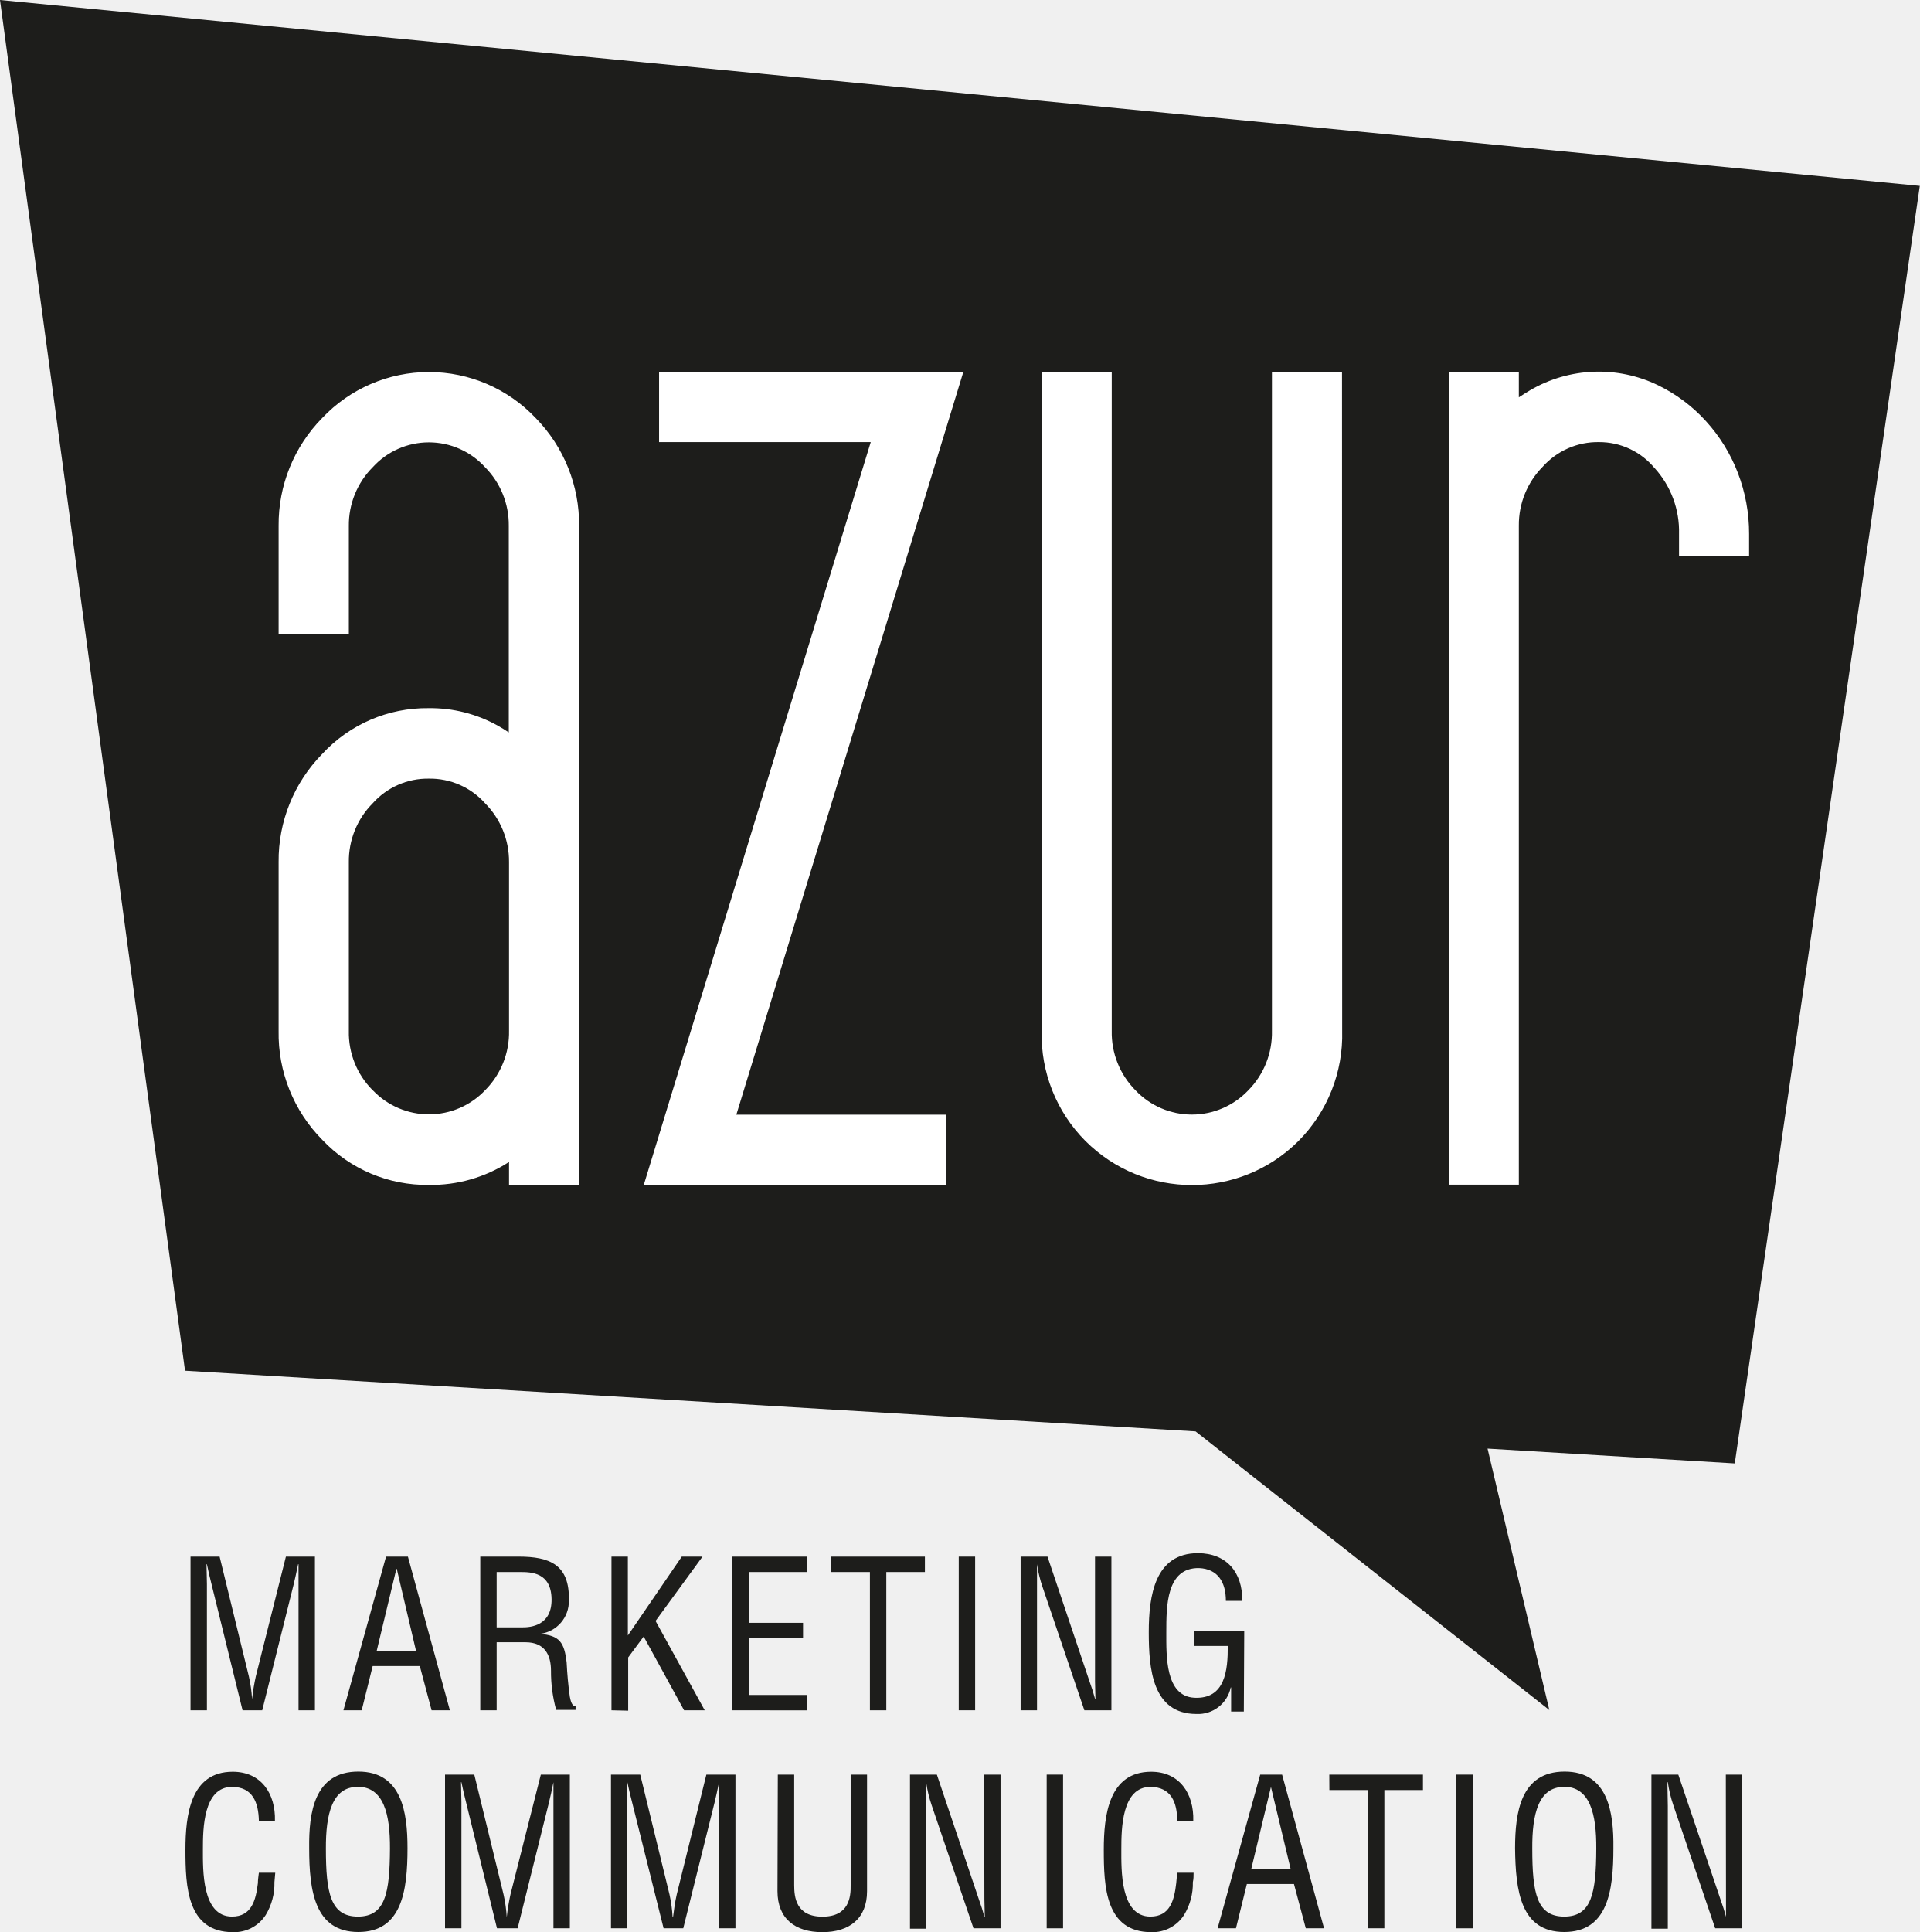
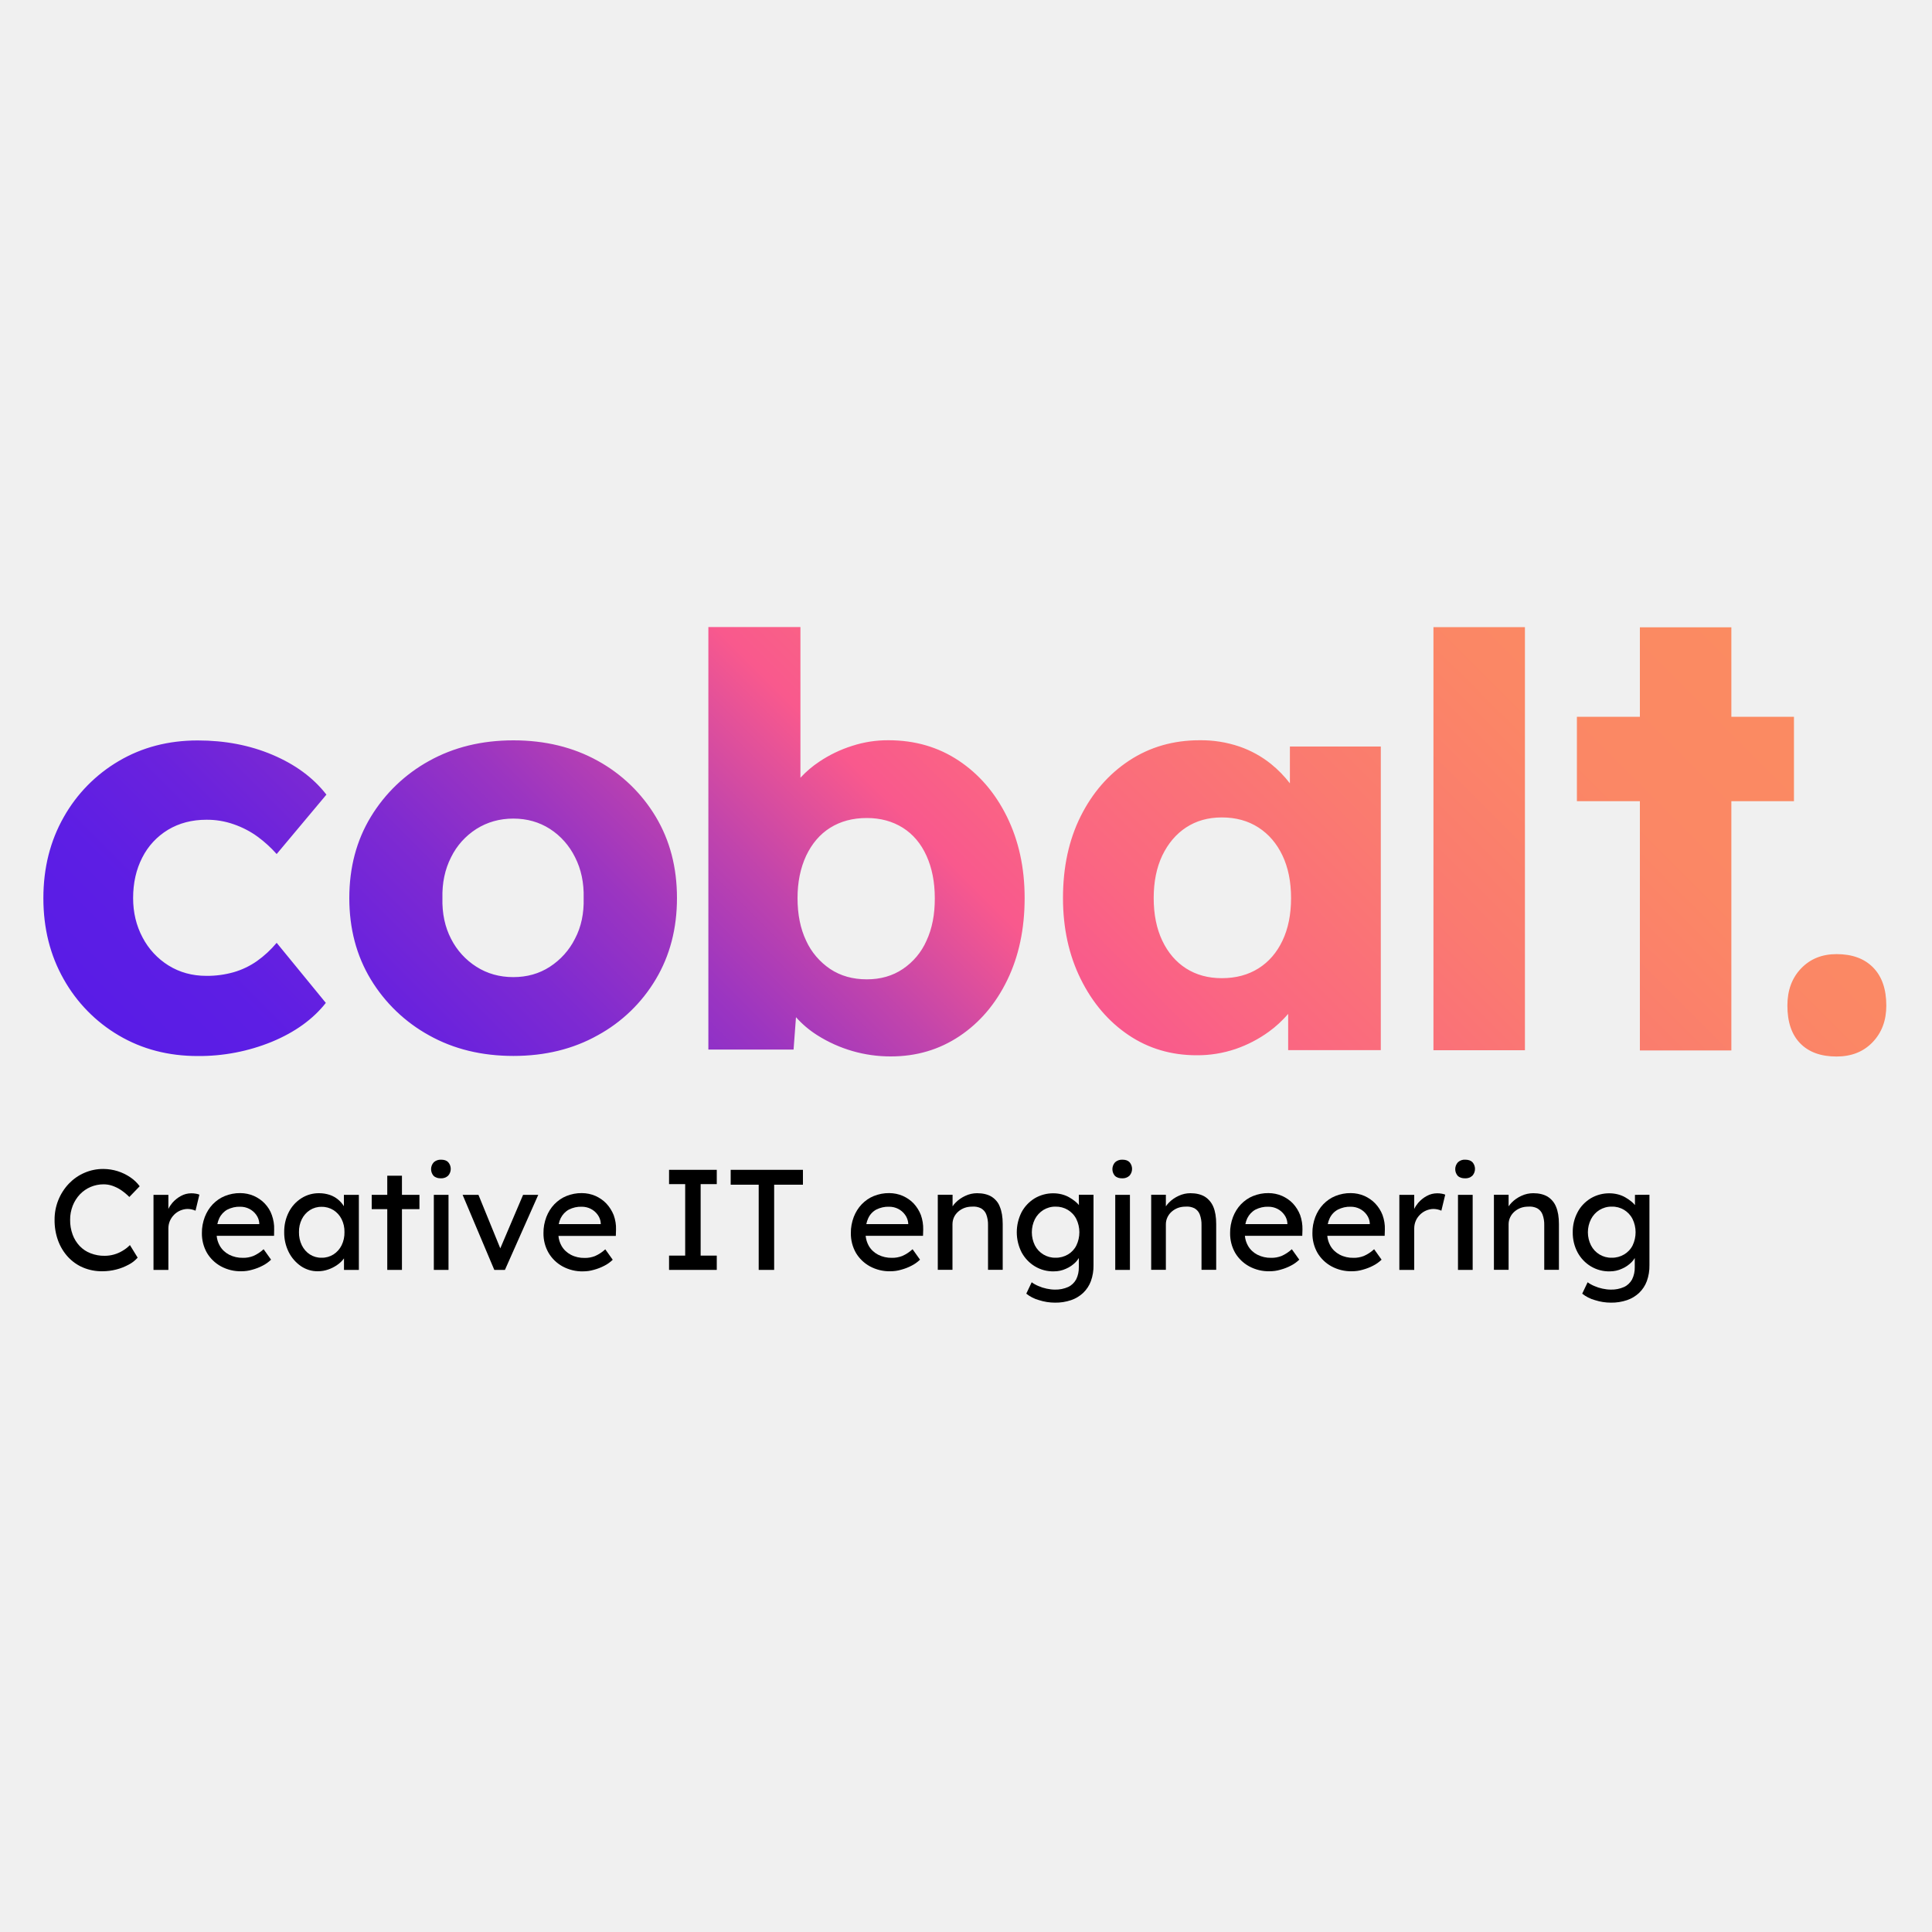
- <svg xmlns="http://www.w3.org/2000/svg" viewBox="0 0 234.28 235.72">
-   <defs>
-     <style>.cls-1{fill:#fff;}.cls-2{fill:#1d1d1b;}</style>
-   </defs>
-   <g id="Layer_2" data-name="Layer 2">
-     <g id="Calque_1" data-name="Calque 1">
-       <path class="cls-1" d="M220.52,32.27l-206.76-20L33.69,159.85l108.83,6.53,38.1,30L174,168.26l26.63,1.6Z" />
-       <path class="cls-2" d="M34.89,189.92h3.54v18.75h-2V193.22c0-.8,0-1.57,0-2.37h-.05c-.22,1.1-.39,1.8-.56,2.52L32,208.67H29.6l-3.82-15.52c-.17-.65-.31-1.28-.53-2.3H25.2c0,.8.05,1.62.05,2.42v15.4h-2V189.92H26.8l3.57,14.62a16.84,16.84,0,0,1,.39,2.78h0a25.94,25.94,0,0,1,.46-2.8Z" />
-       <path class="cls-2" d="M47.11,189.92h2.67l5.12,18.75H52.67l-1.44-5.4H45.48l-1.34,5.4H41.91Zm1.31,1.5h-.05l-2.4,10h4.8Z" />
-       <path class="cls-2" d="M60.61,208.67h-2V189.92h4.69c3.81,0,6.24,1,6.12,5.35a4,4,0,0,1-3.5,4.07v0c2.36.23,2.94,1,3.23,3.5.07,1.4.19,2.78.39,4.18.07.35.22,1.17.7,1.17v.43H67.87a17.58,17.58,0,0,1-.63-4.78c0-1.87-.73-3.47-3.11-3.47H60.61Zm0-10.12h3.18c.94,0,3.57-.18,3.52-3.45s-2.5-3.3-3.86-3.3H60.61Z" />
-       <path class="cls-2" d="M74.62,208.67V189.92h2v9.62h0l6.58-9.62h2.53L80,197.77l6,10.9H83.48l-4.93-9-1.89,2.55v6.5Z" />
-       <path class="cls-2" d="M89.36,208.67V189.92h9.11v1.88H91.38V198H98v1.88H91.38v6.92h7.13v1.88Z" />
-       <path class="cls-2" d="M101.43,189.92h11.44v1.88h-4.71v16.87h-2V191.8h-4.71Z" />
-       <path class="cls-2" d="M117,208.67V189.92h2v18.75Z" />
-       <path class="cls-2" d="M133.63,189.92h2v18.75h-3.3l-5.09-15a15.52,15.52,0,0,1-.69-2.82h0c0,1,0,1.92,0,2.87v14.95h-2V189.92h3.28L133,205.27a21.08,21.08,0,0,1,.63,2h.05c0-.68-.05-1.4-.05-2.1Z" />
-       <path class="cls-2" d="M151.79,208.82h-1.55v-2.93h-.05a4.07,4.07,0,0,1-4.17,3.23c-5.42,0-5.83-5.55-5.83-10s.75-9.62,6-9.62c3.47,0,5.46,2.32,5.41,5.82h-2c0-2.3-1-3.9-3.27-4-4-.07-4,4.63-4,7.82,0,2.85-.15,7.83,3.44,8,3.74.18,4.08-3.35,4.06-6.32h-4.06V199h6.07Z" />
-       <path class="cls-2" d="M31.59,222.14c-.05-2.22-.76-4.12-3.28-4.12-3.5,0-3.55,5.12-3.55,7.6s-.14,8.22,3.55,8.22c2.4,0,2.91-2,3.16-4.07,0-.43.07-.85.12-1.28h2c-.05.38-.05.78-.1,1.15a7.36,7.36,0,0,1-1.06,4,4.57,4.57,0,0,1-4,2.1c-5.61,0-5.8-5.58-5.8-10.05,0-4.22.6-9.52,5.77-9.52,3.45,0,5.25,2.65,5.15,6Z" />
-       <path class="cls-2" d="M43.73,216.15c5.32,0,6,5,6,9.34,0,5.2-.68,10.23-6,10.23s-6-5-6-10.23C37.68,221.2,38.32,216.15,43.73,216.15Zm-.1,1.87c-3.11,0-3.88,3.35-3.86,7.52,0,5.43.56,8.3,3.91,8.3s3.88-2.87,3.91-8.3C47.61,221.37,46.84,218,43.63,218Z" />
-       <path class="cls-2" d="M66,216.52h3.54v18.75h-2V219.82c0-.8,0-1.57,0-2.37h0c-.22,1.1-.39,1.8-.56,2.52l-3.81,15.3H60.65l-3.81-15.52c-.17-.65-.31-1.28-.53-2.3h-.05c0,.8.05,1.62.05,2.42v15.4h-2V216.52h3.57l3.57,14.62a16.84,16.84,0,0,1,.39,2.78h0a25.94,25.94,0,0,1,.46-2.8Z" />
-       <path class="cls-2" d="M86.2,216.52h3.55v18.75h-2V219.82c0-.8,0-1.57,0-2.37h0c-.22,1.1-.39,1.8-.56,2.52l-3.81,15.3h-2.4L77.1,219.75c-.17-.65-.32-1.28-.54-2.3h0c0,.8,0,1.62,0,2.42v15.4h-2V216.52h3.57l3.57,14.62a17,17,0,0,1,.38,2.78h.05c.12-.95.25-1.88.46-2.8Z" />
-       <path class="cls-2" d="M94.92,216.52h2V230c0,1.48.22,3.85,3.45,3.85s3.47-2.37,3.44-3.85V216.52h2v14.22c0,3.35-2.16,5-5.46,5s-5.47-1.63-5.47-5Z" />
-       <path class="cls-2" d="M120.1,216.52h2v18.75h-3.3l-5.1-15a15.56,15.56,0,0,1-.68-2.82H113c0,1,.05,1.92.05,2.87v15h-2V216.52h3.28l5.17,15.35a21.08,21.08,0,0,1,.63,2h.05c0-.68-.05-1.4-.05-2.1Z" />
-       <path class="cls-2" d="M127.73,235.27V216.52h2v18.75Z" />
-       <path class="cls-2" d="M143.66,222.14c0-2.22-.75-4.12-3.28-4.12-3.49,0-3.54,5.12-3.54,7.6s-.15,8.22,3.54,8.22c2.41,0,2.92-2,3.16-4.07.05-.43.07-.85.12-1.28h2c0,.38,0,.78-.09,1.15a7.37,7.37,0,0,1-1.07,4,4.57,4.57,0,0,1-4,2.1c-5.61,0-5.8-5.58-5.8-10.05,0-4.22.61-9.52,5.78-9.52,3.45,0,5.24,2.65,5.14,6Z" />
-       <path class="cls-2" d="M153.79,216.52h2.67l5.12,18.75h-2.23l-1.44-5.4h-5.75l-1.33,5.4h-2.24Zm1.31,1.5h0l-2.4,10h4.8Z" />
-       <path class="cls-2" d="M162.22,216.52h11.43v1.88h-4.71v16.87h-2V218.4h-4.71Z" />
-       <path class="cls-2" d="M177.73,235.27V216.52h2v18.75Z" />
-       <path class="cls-2" d="M190.94,216.15c5.32,0,6,5,5.95,9.34,0,5.2-.68,10.23-6,10.23s-5.94-5-6-10.23C184.9,221.2,185.53,216.15,190.94,216.15Zm-.09,1.87c-3.11,0-3.89,3.35-3.86,7.52,0,5.43.55,8.3,3.9,8.3s3.89-2.87,3.91-8.3C194.83,221.37,194.05,218,190.85,218Z" />
-       <path class="cls-2" d="M210.61,216.52h2v18.75h-3.3l-5.1-15a15.56,15.56,0,0,1-.68-2.82h-.05c0,1,.05,1.92.05,2.87v15h-2V216.52h3.28L210,231.87a21.08,21.08,0,0,1,.63,2h0c0-.68,0-1.4,0-2.1Z" />
-       <path class="cls-2" d="M52.34,95a9,9,0,0,0-6.85,3,10,10,0,0,0-2.92,7.19v20.59A9.94,9.94,0,0,0,45.46,133l.07.06A9.46,9.46,0,0,0,59.22,133a10,10,0,0,0,2.9-7.26V105.18A10.08,10.08,0,0,0,59.19,98,9,9,0,0,0,52.34,95Z" />
-       <path class="cls-2" d="M234.28,22.68,0,0,22.58,167.24l123.32,7.4,43.17,34-7.54-31.9,30.17,1.81ZM70.67,143.76v.81H62.12v-2.8a17.5,17.5,0,0,1-9.78,2.8,17.56,17.56,0,0,1-13-5.49A18.43,18.43,0,0,1,34,125.77V105.18A18.56,18.56,0,0,1,39.31,92a17.39,17.39,0,0,1,13-5.6,16.93,16.93,0,0,1,8.45,2.14c.45.25.89.53,1.33.82V64.15A10,10,0,0,0,59.19,57a9.26,9.26,0,0,0-13.7,0,10,10,0,0,0-2.92,7.18V77.38H34V64.15A18.51,18.51,0,0,1,39.32,51a17.93,17.93,0,0,1,26.05,0,18.55,18.55,0,0,1,5.3,13.19ZM115.5,136v8.58H78.56l27.7-90.64H80.43V45.35h37.14L89.86,136Zm48.29-10.22a18.32,18.32,0,0,1-5.33,13.43,18.4,18.4,0,0,1-26,0,18.33,18.33,0,0,1-5.34-13.43V45.35h8.55v80.42a10,10,0,0,0,2.9,7.26,9.48,9.48,0,0,0,13.76,0,10,10,0,0,0,2.89-7.26V45.35h8.55Zm38.14-68.65a8.75,8.75,0,0,0-6.8-3.19,9,9,0,0,0-6.86,3,10.07,10.07,0,0,0-2.92,7.18v80.42H176.8V45.35h8.55v3.13c.46-.3.92-.6,1.4-.88A16.6,16.6,0,0,1,202.33,47a19.23,19.23,0,0,1,5.86,4.39,20,20,0,0,1,3.89,6.31,20.58,20.58,0,0,1,1.37,7.44v2.7H204.9v-2.7A11.47,11.47,0,0,0,201.93,57.12Z" />
-     </g>
+ <svg xmlns="http://www.w3.org/2000/svg" version="1.1" id="Calque_1" x="0px" y="0px" viewBox="0 0 2000 2000" style="enable-background:new 0 0 2000 2000;" xml:space="preserve">
+   <style type="text/css">
+ 	.st0{fill:url(#SVGID_1_);}
+ </style>
+   <g>
+     <path d="M82.7,1236.4c6.4-6.7,15.2-10.4,24.5-10.4c3.1,0,6.2,0.5,9.1,1.5c3.1,1.1,6.1,2.5,8.9,4.4c3.1,2.1,6,4.5,8.7,7.2l10.7-11.1   c-2.6-3.6-5.9-6.7-9.6-9.2c-8.2-5.6-17.8-8.6-27.8-8.7c-6.8-0.1-13.6,1.3-19.8,4c-6.1,2.6-11.6,6.5-16.1,11.2   c-9.6,10.1-14.9,23.5-14.8,37.4c-0.1,7.3,1.1,14.6,3.6,21.5c2.3,6.3,5.8,12.1,10.3,17c4.4,4.7,9.7,8.5,15.7,11   c6.3,2.6,13,3.9,19.8,3.8c4.9,0,9.7-0.6,14.4-1.8c4.5-1.1,8.9-2.9,13-5.1c3.5-1.8,6.6-4.3,9.2-7.2l-8-13c-2.3,2.3-4.8,4.3-7.6,5.9   c-5.6,3.4-12,5.2-18.5,5.2c-5,0.1-9.9-0.8-14.6-2.6c-4.3-1.6-8.1-4.2-11.3-7.5c-3.2-3.4-5.7-7.4-7.3-11.8   c-1.8-4.9-2.7-10.1-2.6-15.3c-0.1-5,0.9-10,2.7-14.7C77,1243.8,79.5,1239.8,82.7,1236.4z" />
+     <path d="M198,1235.3c-3.7,0-7.3,0.9-10.6,2.7c-3.4,1.8-6.5,4.3-9,7.2c-1.6,1.9-3,4-4.1,6.3v-14.6h-15.4v77.7h15.4v-42.9   c0-2.7,0.5-5.4,1.6-7.9c1.1-2.4,2.5-4.5,4.4-6.4c1.8-1.8,4-3.3,6.4-4.3c2.4-1,5-1.6,7.6-1.6c1.4,0,2.8,0.2,4.2,0.5   c1.3,0.3,2.6,0.7,3.9,1.3l4-16.6c-1.2-0.5-2.4-0.8-3.6-1C201.2,1235.4,199.6,1235.3,198,1235.3z" />
+     <path d="M274.1,1245.9c-3.2-3.4-7.1-6-11.3-7.9c-4.4-1.9-9.2-2.9-14.1-2.9c-5.4-0.1-10.9,1-15.9,3c-4.8,1.9-9,4.9-12.6,8.6   c-3.6,3.8-6.3,8.2-8.2,13.1c-2,5.3-3.1,11-3,16.7c-0.1,7.2,1.7,14.2,5.2,20.4c3.5,5.9,8.5,10.7,14.5,14c6.5,3.5,13.8,5.3,21.2,5.1   c3.8,0,7.5-0.5,11.2-1.6c3.7-1,7.4-2.4,10.8-4.2c3.2-1.6,6.1-3.7,8.7-6.2l-7.7-10.8c-3.2,2.9-6.8,5.3-10.7,7   c-3.4,1.3-7.1,2-10.7,1.9c-5,0.1-9.9-1-14.4-3.3c-4-2.1-7.4-5.3-9.6-9.2c-1.8-3.2-2.9-6.7-3.2-10.3h59.4l0.1-6.5   c0.2-5.1-0.7-10.2-2.4-15C279.9,1253.4,277.4,1249.4,274.1,1245.9z M235.3,1252.2c4.2-2.1,8.8-3.2,13.5-3c6.5,0,12.6,3,16.4,8.3   c1.9,2.6,3,5.6,3.2,8.7v1H225c0.4-2.1,1.1-4.2,2-6.1C228.8,1257.3,231.7,1254.2,235.3,1252.2L235.3,1252.2z" />
+     <path d="M356.1,1248.8c-3.4-5.5-8.5-9.7-14.6-11.8c-3.6-1.2-7.3-1.8-11.1-1.8c-6.5-0.1-12.9,1.7-18.4,5.2c-5.5,3.5-10,8.4-13,14.3   c-3.3,6.4-4.9,13.6-4.8,20.8c-0.1,7.2,1.5,14.3,4.7,20.7c2.9,5.8,7.3,10.8,12.6,14.5c5.2,3.5,11.3,5.4,17.5,5.3   c3.7,0,7.3-0.6,10.7-1.8c3.3-1.1,6.4-2.7,9.3-4.7c2.7-1.8,5.1-4.1,7-6.7c0,0,0.1-0.1,0.1-0.1v11.9h15.4v-77.7h-15.5V1248.8z    M353.6,1289.2c-1.9,3.8-4.8,7.1-8.4,9.4c-3.7,2.3-7.9,3.5-12.3,3.4c-4.3,0.1-8.5-1.1-12.1-3.4c-3.6-2.3-6.4-5.6-8.3-9.4   c-2.1-4.3-3.1-9-3-13.7c-0.1-4.7,0.9-9.3,3-13.5c1.9-3.8,4.7-7,8.3-9.3c3.6-2.3,7.8-3.5,12.1-3.4c4.3-0.1,8.6,1.1,12.3,3.4   c3.6,2.3,6.5,5.5,8.4,9.3c2.1,4.2,3.1,8.8,3,13.5C356.7,1280.2,355.7,1284.9,353.6,1289.2z" />
+     <polygon points="416.1,1217.1 400.9,1217.1 400.9,1236.9 384.8,1236.9 384.8,1251.7 400.9,1251.7 400.9,1314.6 416.1,1314.6    416.1,1251.7 434.2,1251.7 434.2,1236.9 416.1,1236.9  " />
+     <path d="M456.5,1200.5c-2.7-0.1-5.4,0.8-7.5,2.7c-3.6,4-3.7,10-0.1,14.1c1.8,1.7,4.3,2.5,7.5,2.5c2.7,0.1,5.4-0.8,7.5-2.7   c3.6-4,3.6-10,0.1-14C462.3,1201.3,459.8,1200.5,456.5,1200.5z" />
+     <rect x="449.1" y="1236.9" width="15.2" height="77.7" />
+     <polygon points="517.9,1292.3 495.3,1236.9 478.9,1236.9 511.7,1314.6 522.7,1314.6 557.2,1236.9 541.5,1236.9  " />
+     <path d="M627.7,1245.9c-3.2-3.4-7.1-6-11.3-7.9c-4.4-1.9-9.2-2.9-14.1-2.9c-5.4-0.1-10.9,1-15.9,3c-4.8,1.9-9,4.9-12.6,8.6   c-3.6,3.8-6.3,8.2-8.2,13.1c-2,5.3-3.1,11-3,16.7c-0.1,7.2,1.7,14.3,5.3,20.5c3.5,5.9,8.5,10.7,14.5,14c6.5,3.5,13.8,5.3,21.2,5.1   c3.8,0,7.5-0.5,11.2-1.6c3.7-1,7.4-2.4,10.8-4.2c3.2-1.6,6.1-3.7,8.7-6.2l-7.7-10.8c-3.2,2.9-6.8,5.3-10.7,7   c-3.4,1.3-7.1,2-10.7,1.9c-5,0.1-9.9-1-14.3-3.3c-4-2.1-7.4-5.3-9.6-9.2c-1.8-3.2-2.9-6.7-3.2-10.3h59.4l0.2-6.5   c0.2-5.1-0.7-10.2-2.4-15C633.5,1253.5,631,1249.4,627.7,1245.9z M588.8,1252.2c4.2-2.1,8.8-3.2,13.5-3c6.5,0,12.6,3,16.4,8.3   c1.9,2.6,3,5.6,3.2,8.7v1h-43.5c0.4-2.1,1.1-4.2,2-6.1C582.3,1257.3,585.2,1254.2,588.8,1252.2L588.8,1252.2z" />
+     <polygon points="692.6,1225.8 709.3,1225.8 709.3,1299.8 692.6,1299.8 692.6,1314.6 742,1314.6 742,1299.8 725.3,1299.8    725.3,1225.8 742,1225.8 742,1211 692.6,1211  " />
+     <polygon points="756.4,1226.4 785.4,1226.4 785.4,1314.6 801.4,1314.6 801.4,1226.4 831.2,1226.4 831.2,1211 756.4,1211  " />
+     <path d="M945.9,1245.9c-3.2-3.4-7.1-6-11.3-7.9c-4.4-1.9-9.2-2.9-14.1-2.9c-5.4-0.1-10.9,1-15.9,3c-4.8,1.9-9,4.9-12.6,8.6   c-3.6,3.8-6.3,8.2-8.2,13.1c-2,5.3-3.1,11-3,16.7c-0.1,7.2,1.7,14.2,5.2,20.4c3.5,5.9,8.5,10.7,14.5,14c6.5,3.5,13.8,5.3,21.2,5.1   c3.8,0,7.5-0.5,11.2-1.6c3.7-1,7.4-2.4,10.8-4.2c3.2-1.6,6.1-3.7,8.7-6.2l-7.7-10.8c-3.2,2.9-6.8,5.3-10.7,7   c-3.4,1.3-7.1,2-10.7,1.9c-5,0.1-9.9-1-14.4-3.3c-4-2.1-7.4-5.3-9.6-9.2c-1.8-3.2-2.8-6.7-3.2-10.3h59.4l0.2-6.5   c0.1-5.1-0.7-10.2-2.4-15C951.6,1253.4,949.1,1249.4,945.9,1245.9z M907,1252.2c4.2-2.1,8.8-3.2,13.5-3c6.5,0,12.6,3,16.4,8.3   c1.9,2.6,3,5.6,3.3,8.7v1h-43.4c0.4-2.1,1.1-4.2,2-6.1C900.5,1257.3,903.4,1254.2,907,1252.2z" />
+     <path d="M1026.3,1238.7c-3.9-2.3-8.9-3.5-14.8-3.5c-4.2,0-8.3,0.9-12.1,2.7c-3.8,1.7-7.3,4.1-10.2,7.1c-1.2,1.2-2.2,2.4-3.1,3.8   v-12h-15.3v77.7H986v-47.1c0-2.5,0.5-4.9,1.5-7.2c1-2.2,2.5-4.2,4.3-5.8c1.9-1.7,4.1-3,6.4-3.9c2.6-1,5.4-1.4,8.1-1.4   c3.2-0.3,6.3,0.3,9.2,1.7c2.5,1.4,4.5,3.7,5.5,6.4c1.3,3.5,1.9,7.3,1.8,11v46.3h15.2v-47.4c0-7.2-1-13.2-3-17.9   C1033.5,1244.9,1030.3,1241.2,1026.3,1238.7z" />
+     <path d="M1116.9,1247.5c-1.1-1.3-2.2-2.5-3.6-3.6c-2-1.6-4.1-3.1-6.4-4.4c-2.4-1.4-5-2.4-7.7-3.1c-2.8-0.7-5.7-1.1-8.6-1.1   c-6.8-0.1-13.6,1.7-19.5,5.2c-5.7,3.5-10.4,8.4-13.6,14.4c-6.6,13.1-6.6,28.5,0.1,41.6c3.2,5.9,7.9,10.9,13.7,14.4   c6,3.6,12.8,5.4,19.8,5.2c4.3,0,8.5-0.9,12.4-2.7c3.8-1.6,7.2-4,10.1-6.9c1.2-1.3,2.3-2.7,3.2-4.2v9.3c0.1,4.5-0.8,8.9-2.8,12.9   c-1.9,3.4-4.8,6.2-8.3,7.8c-4.3,1.9-8.9,2.8-13.6,2.7c-2.9,0-5.9-0.4-8.7-1c-2.9-0.6-5.7-1.5-8.4-2.7c-2.5-1-4.8-2.3-7-3.9   l-5.6,11.8c3.9,3.1,8.4,5.4,13.2,6.7c5.3,1.7,10.9,2.6,16.5,2.6c5.7,0.1,11.3-0.8,16.7-2.6c4.7-1.6,9-4.2,12.6-7.6   c3.5-3.4,6.2-7.5,7.9-12.1c1.9-5.3,2.8-10.9,2.7-16.5v-72.9h-15.2L1116.9,1247.5z M1105.6,1298.6c-3.9,2.3-8.4,3.5-12.9,3.4   c-9,0.2-17.3-4.8-21.4-12.8c-4.2-8.5-4.2-18.6,0-27.1c2-3.9,5-7.1,8.7-9.5c3.8-2.3,8.2-3.6,12.7-3.5c9-0.2,17.4,4.7,21.5,12.8   c4.2,8.6,4.2,18.7,0.1,27.3C1112.4,1293.1,1109.3,1296.4,1105.6,1298.6z" />
+     <rect x="1154.5" y="1236.9" width="15.2" height="77.7" />
+     <path d="M1161.8,1200.5c-2.7-0.1-5.4,0.8-7.5,2.7c-3.6,4-3.7,10-0.1,14.1c1.8,1.7,4.3,2.5,7.5,2.5c2.8,0.1,5.4-0.8,7.5-2.7   c3.6-4,3.6-10,0.1-14C1167.6,1201.3,1165.1,1200.5,1161.8,1200.5z" />
+     <path d="M1247.1,1238.7c-3.9-2.3-8.9-3.5-14.8-3.5c-4.2,0-8.3,0.9-12.1,2.7c-3.8,1.7-7.3,4.1-10.2,7.1c-1.2,1.2-2.2,2.5-3.1,3.8   v-12h-15.2v77.7h15.2v-47.1c0-2.5,0.5-4.9,1.6-7.2c1-2.2,2.5-4.2,4.3-5.8c1.9-1.7,4.1-3,6.4-3.9c2.6-1,5.4-1.4,8.1-1.4   c3.2-0.3,6.3,0.3,9.2,1.7c2.5,1.4,4.5,3.7,5.5,6.4c1.3,3.5,1.9,7.3,1.8,11v46.3h15.2v-47.4c0-7.2-1-13.2-3-17.9   C1254.2,1244.9,1251.1,1241.2,1247.1,1238.7z" />
+     <path d="M1338.5,1245.9c-3.2-3.4-7.1-6-11.3-7.9c-4.4-1.9-9.2-2.9-14.1-2.9c-5.4-0.1-10.9,1-15.9,3c-4.8,1.9-9,4.9-12.6,8.6   c-3.6,3.8-6.3,8.2-8.2,13.1c-2,5.3-3.1,11-3,16.7c-0.1,7.2,1.7,14.2,5.2,20.4c3.5,5.9,8.5,10.7,14.5,14c6.5,3.5,13.8,5.3,21.2,5.1   c3.8,0,7.5-0.5,11.2-1.6c3.7-1,7.4-2.4,10.8-4.2c3.2-1.6,6.1-3.7,8.7-6.2l-7.7-10.8c-3.2,2.9-6.8,5.3-10.7,7   c-3.4,1.3-7.1,2-10.7,1.9c-5,0.1-9.9-1-14.4-3.3c-4-2.1-7.4-5.3-9.6-9.2c-1.8-3.2-2.9-6.7-3.2-10.3h59.4l0.2-6.5   c0.1-5.1-0.7-10.2-2.4-15C1344.2,1253.4,1341.7,1249.4,1338.5,1245.9z M1299.6,1252.2c4.2-2.1,8.8-3.2,13.5-3   c6.5,0,12.6,3,16.4,8.3c1.9,2.6,3,5.6,3.2,8.7v1h-43.5c0.4-2.1,1.1-4.2,2-6.1C1293.1,1257.3,1296,1254.2,1299.6,1252.2   L1299.6,1252.2z" />
+     <path d="M1423.7,1245.9c-3.2-3.4-7.1-6-11.3-7.9c-4.4-1.9-9.2-2.9-14.1-2.9c-5.4-0.1-10.9,1-15.9,3c-4.8,1.9-9,4.9-12.6,8.6   c-3.6,3.8-6.3,8.2-8.2,13.1c-2,5.3-3.1,11-3,16.7c-0.1,7.2,1.7,14.2,5.2,20.4c3.5,5.9,8.5,10.7,14.5,14c6.5,3.5,13.8,5.3,21.2,5.1   c3.8,0,7.5-0.5,11.2-1.6c3.7-1,7.4-2.4,10.8-4.2c3.2-1.6,6.1-3.7,8.7-6.2l-7.7-10.8c-3.2,2.9-6.8,5.3-10.7,7   c-3.4,1.3-7.1,2-10.7,1.9c-5,0.1-9.9-1-14.3-3.3c-4-2.1-7.4-5.3-9.6-9.2c-1.8-3.2-2.9-6.7-3.2-10.3h59.4l0.2-6.5   c0.2-5.1-0.7-10.2-2.4-15C1429.5,1253.4,1427,1249.4,1423.7,1245.9z M1384.9,1252.2c4.2-2.1,8.8-3.2,13.5-3c6.5,0,12.6,3,16.4,8.3   c1.9,2.6,3,5.6,3.2,8.7v1h-43.5c0.4-2.1,1.1-4.2,2-6.1C1378.3,1257.3,1381.2,1254.2,1384.9,1252.2L1384.9,1252.2z" />
+     <path d="M1487.7,1235.3c-3.7,0-7.3,0.9-10.6,2.7c-3.4,1.8-6.5,4.3-9,7.2c-1.6,1.9-3,4-4.1,6.3v-14.6h-15.4v77.7h15.4v-42.9   c0-2.7,0.5-5.4,1.6-7.9c1-2.4,2.5-4.5,4.4-6.4c1.8-1.8,4-3.3,6.4-4.3c2.4-1,5-1.6,7.6-1.6c1.4,0,2.8,0.2,4.2,0.5   c1.3,0.3,2.7,0.7,3.9,1.3l4-16.6c-1.2-0.5-2.4-0.8-3.6-1C1491,1235.4,1489.4,1235.3,1487.7,1235.3z" />
+     <path d="M1516.7,1200.5c-2.7-0.2-5.4,0.8-7.5,2.7c-3.6,4-3.7,10-0.1,14.1c1.8,1.7,4.3,2.5,7.6,2.5c2.8,0.1,5.4-0.8,7.5-2.7   c3.6-4,3.6-10,0.1-14C1522.5,1201.3,1520,1200.5,1516.7,1200.5z" />
+     <rect x="1509.3" y="1236.9" width="15.2" height="77.7" />
+     <path d="M1602,1238.7c-3.9-2.3-8.9-3.5-14.8-3.5c-4.2,0-8.4,0.9-12.2,2.7c-3.8,1.7-7.3,4.1-10.2,7.1c-1.2,1.2-2.2,2.5-3.1,3.8v-12   h-15.2v77.7h15.2v-47.1c0-2.5,0.5-4.9,1.6-7.2c1-2.2,2.5-4.2,4.3-5.8c1.9-1.7,4.1-3,6.4-3.9c2.6-1,5.4-1.4,8.1-1.4   c3.2-0.3,6.3,0.3,9.2,1.7c2.5,1.4,4.5,3.7,5.5,6.4c1.3,3.5,1.9,7.3,1.8,11v46.3h15.2v-47.4c0-7.2-1-13.2-3-17.9   C1609.1,1244.9,1606,1241.2,1602,1238.7z" />
+     <path d="M1692.5,1236.9v10.6c-1.1-1.3-2.2-2.5-3.6-3.6c-2-1.6-4.1-3.1-6.4-4.4c-2.4-1.4-5-2.4-7.7-3.1c-2.8-0.7-5.7-1.1-8.6-1.1   c-6.8-0.1-13.6,1.7-19.5,5.2c-5.7,3.5-10.5,8.4-13.6,14.4c-3.4,6.4-5.1,13.5-5,20.8c-0.1,7.2,1.6,14.4,5,20.8   c3.2,5.9,7.9,10.9,13.7,14.4c6,3.6,12.8,5.4,19.8,5.2c4.3,0,8.5-0.9,12.4-2.7c3.8-1.6,7.2-4,10.1-6.9c1.2-1.3,2.3-2.7,3.2-4.2v9.3   c0.1,4.5-0.8,8.9-2.8,12.9c-1.9,3.4-4.8,6.2-8.3,7.8c-4.3,1.9-8.9,2.8-13.6,2.7c-2.9,0-5.9-0.4-8.7-1c-2.9-0.6-5.7-1.5-8.4-2.7   c-2.5-1-4.8-2.3-7-3.9l-5.6,11.8c3.9,3.1,8.4,5.4,13.2,6.7c5.3,1.7,10.9,2.6,16.5,2.6c5.7,0.1,11.3-0.8,16.7-2.6   c4.7-1.6,9-4.2,12.6-7.6c3.5-3.4,6.2-7.5,7.9-12.1c1.9-5.3,2.8-10.9,2.7-16.5v-72.9L1692.5,1236.9z M1681.3,1298.6   c-3.9,2.3-8.3,3.5-12.9,3.4c-9,0.2-17.3-4.8-21.4-12.8c-4.3-8.5-4.3-18.6,0-27.1c2-3.9,5-7.2,8.7-9.5c3.8-2.3,8.2-3.6,12.7-3.5   c9.1-0.3,17.5,4.7,21.6,12.8c4.2,8.6,4.2,18.7,0.1,27.3C1688.1,1293.2,1685,1296.4,1681.3,1298.6z" />
  </g>
+   <linearGradient id="SVGID_1_" gradientUnits="userSpaceOnUse" x1="502.353" y1="539.782" x2="1551.671" y2="1589.099" gradientTransform="matrix(1 0 0 -1 0 1997.89)">
+     <stop offset="0" style="stop-color:#591CE6" />
+     <stop offset="8.000000e-02" style="stop-color:#5D1EE4" />
+     <stop offset="0.16" style="stop-color:#6A22DD" />
+     <stop offset="0.24" style="stop-color:#7E2AD1" />
+     <stop offset="0.32" style="stop-color:#9B35C1" />
+     <stop offset="0.4" style="stop-color:#C144AC" />
+     <stop offset="0.48" style="stop-color:#EE5593" />
+     <stop offset="0.5" style="stop-color:#F9598D" />
+     <stop offset="0.57" style="stop-color:#FA6682" />
+     <stop offset="0.72" style="stop-color:#FA7A70" />
+     <stop offset="0.86" style="stop-color:#FB8765" />
+     <stop offset="1" style="stop-color:#FB8B61" />
+   </linearGradient>
+   <path class="st0" d="M337.9,822.6l-51.5,61.5c-5.9-6.6-12.4-12.6-19.5-17.8c-7.6-5.6-16-9.9-24.9-13c-9.1-3.2-18.7-4.8-28.4-4.7  c-15,0-28.2,3.5-39.7,10.4c-11.4,6.9-20.6,16.8-26.6,28.7c-6.3,12.2-9.5,26.2-9.5,42c0,15,3.3,28.6,9.8,40.8  c6.2,11.9,15.5,21.9,26.9,29c11.5,7.1,24.5,10.7,39.1,10.7c9.6,0.1,19.2-1.2,28.4-3.8c8.6-2.5,16.7-6.4,24-11.5  c7.6-5.4,14.5-11.8,20.4-18.9l50.9,62.2l0,0c-13.4,17-32.1,30.4-56,40.3c-24.3,9.9-50.3,14.9-76.6,14.7l0,0  c-30.4,0-57.6-7.1-81.7-21.3c-23.9-14-43.6-34.2-57.1-58.3c-14-24.7-21-52.6-21-83.8c0-31.2,7-59.1,21-83.8  c13.5-24.1,33.2-44.2,57.1-58.2c24.1-14.2,51.3-21.3,81.7-21.3c28,0,53.8,4.9,77.2,14.8S324.1,804.8,337.9,822.6L337.9,822.6z   M678.9,845.6c14.6,24.4,21.9,52.4,21.9,84c0,31.6-7.3,59.6-21.9,84.1c-14.5,24.4-35.2,44.4-60.1,58c-25.5,14.3-54.6,21.4-87.3,21.4  c-32.8,0-61.9-7.1-87.3-21.3c-24.9-13.7-45.7-33.7-60.4-58c-14.8-24.5-22.2-52.5-22.2-84.1c0-31.6,7.4-59.6,22.2-84  c14.7-24.3,35.5-44.3,60.4-58c25.5-14.2,54.6-21.3,87.3-21.3s61.9,7.1,87.3,21.2C643.6,801.2,664.4,821.3,678.9,845.6L678.9,845.6z   M604.2,929.7c0.4-15.8-2.6-29.9-8.9-42.3c-5.9-11.9-14.8-22.1-26-29.3c-11.1-7.1-23.7-10.7-37.9-10.7c-14.2,0-26.9,3.6-38.2,10.7  c-11.3,7.2-20.4,17.3-26.3,29.4c-6.3,12.4-9.3,26.5-8.9,42.3c-0.4,15.8,2.6,29.8,8.9,42c6,11.9,15.1,21.9,26.3,29  c11.2,7.1,23.9,10.7,38.1,10.7l0,0c14.2,0,26.8-3.5,37.9-10.7c11.1-7.2,20.1-17.2,26-29C601.7,959.5,604.6,945.5,604.2,929.7  L604.2,929.7z M1042.3,845.3c12.2,24.7,18.4,52.8,18.4,84.3c0,32-6,60.3-18,85c-12,24.7-28.5,44-49.4,58c-21,14-44.6,21-71.1,21  c-26.9,0.1-53.3-7.5-76.1-21.9c-8.2-5.2-15.6-11.4-22.1-18.7l-2.5,33.5h-88.2V649.1h95.3v156c5.8-6.3,12.4-11.9,19.5-16.6  c10.4-7,21.8-12.5,33.8-16.3c12.2-4,25-6,37.9-5.9c27.2,0,51.4,7,72.5,21S1030.1,820.6,1042.3,845.3L1042.3,845.3z M967.7,929.7  c0-16.6-2.9-31.2-8.6-43.8s-13.9-22.3-24.5-29c-10.7-6.7-23.1-10.1-37.3-10.1c-14.6,0-27.2,3.4-37.9,10.1  c-10.7,6.7-18.9,16.4-24.9,29c-5.9,12.7-8.9,27.3-8.9,43.8c0,17,3,31.7,8.9,44.1c5.4,11.9,14.1,22,24.9,29.3  c10.7,7.1,23.3,10.7,37.9,10.7c14.2,0,26.6-3.5,37.3-10.7c10.8-7.3,19.3-17.4,24.5-29.3C964.9,961.4,967.8,946.6,967.7,929.7  L967.7,929.7z M1335.3,772.8h94.1v314.3h-95.9v-37.5c-6,6.9-12.7,13.2-20.1,18.5c-10.5,7.6-22.1,13.6-34.3,17.8  c-13,4.4-26.6,6.6-40.3,6.5c-26.4,0-50-7-70.7-21s-37.2-33.3-49.4-58c-12.2-24.7-18.3-52.6-18.3-83.8c0-32,6.1-60.2,18.3-84.6  s29-43.7,50.3-57.7c21.3-14,45.6-21,72.8-21c14-0.2,27.9,2,41.2,6.5c11.9,4.1,23,10.2,32.8,18.1c7.3,5.9,13.8,12.6,19.5,20  L1335.3,772.8z M1327.6,973.8c5.9-12.4,8.9-27.1,8.9-44.1s-3-31.7-8.9-44.1c-5.9-12.4-14.2-22.1-24.9-29  c-10.7-6.9-23.3-10.4-37.9-10.4c-14.2,0-26.5,3.5-37,10.4c-10.5,6.9-18.6,16.6-24.6,29c-5.9,12.4-8.9,27.1-8.9,44.1  c0,17,3,31.7,8.9,44.1c5.9,12.4,14.1,22,24.6,28.7s22.8,10.1,37,10.1c14.6,0,27.2-3.4,37.9-10.1S1321.7,986.2,1327.6,973.8  L1327.6,973.8z M1483.9,1087.2h94.7v-438h-94.7V1087.2z M1792.3,829.4h64.8V742h-64.8v-82.4l0,0v-10.2h-94.7V742h-65.2v87.4h65.2  v258h94.7v-9.6l0,0V829.4z M1939.1,1001.6c-9.1-9.3-21.7-13.9-37.9-13.9c-15,0-27.2,4.9-36.7,14.8c-9.5,9.9-14.2,22.7-14.2,38.5  c0,17,4.4,30,13.3,39.1c8.9,9.1,21.4,13.6,37.6,13.6c15.4,0,27.8-4.9,37.3-14.8s14.2-22.5,14.2-37.9  C1952.7,1024,1948.2,1010.9,1939.1,1001.6L1939.1,1001.6z" />
</svg>
